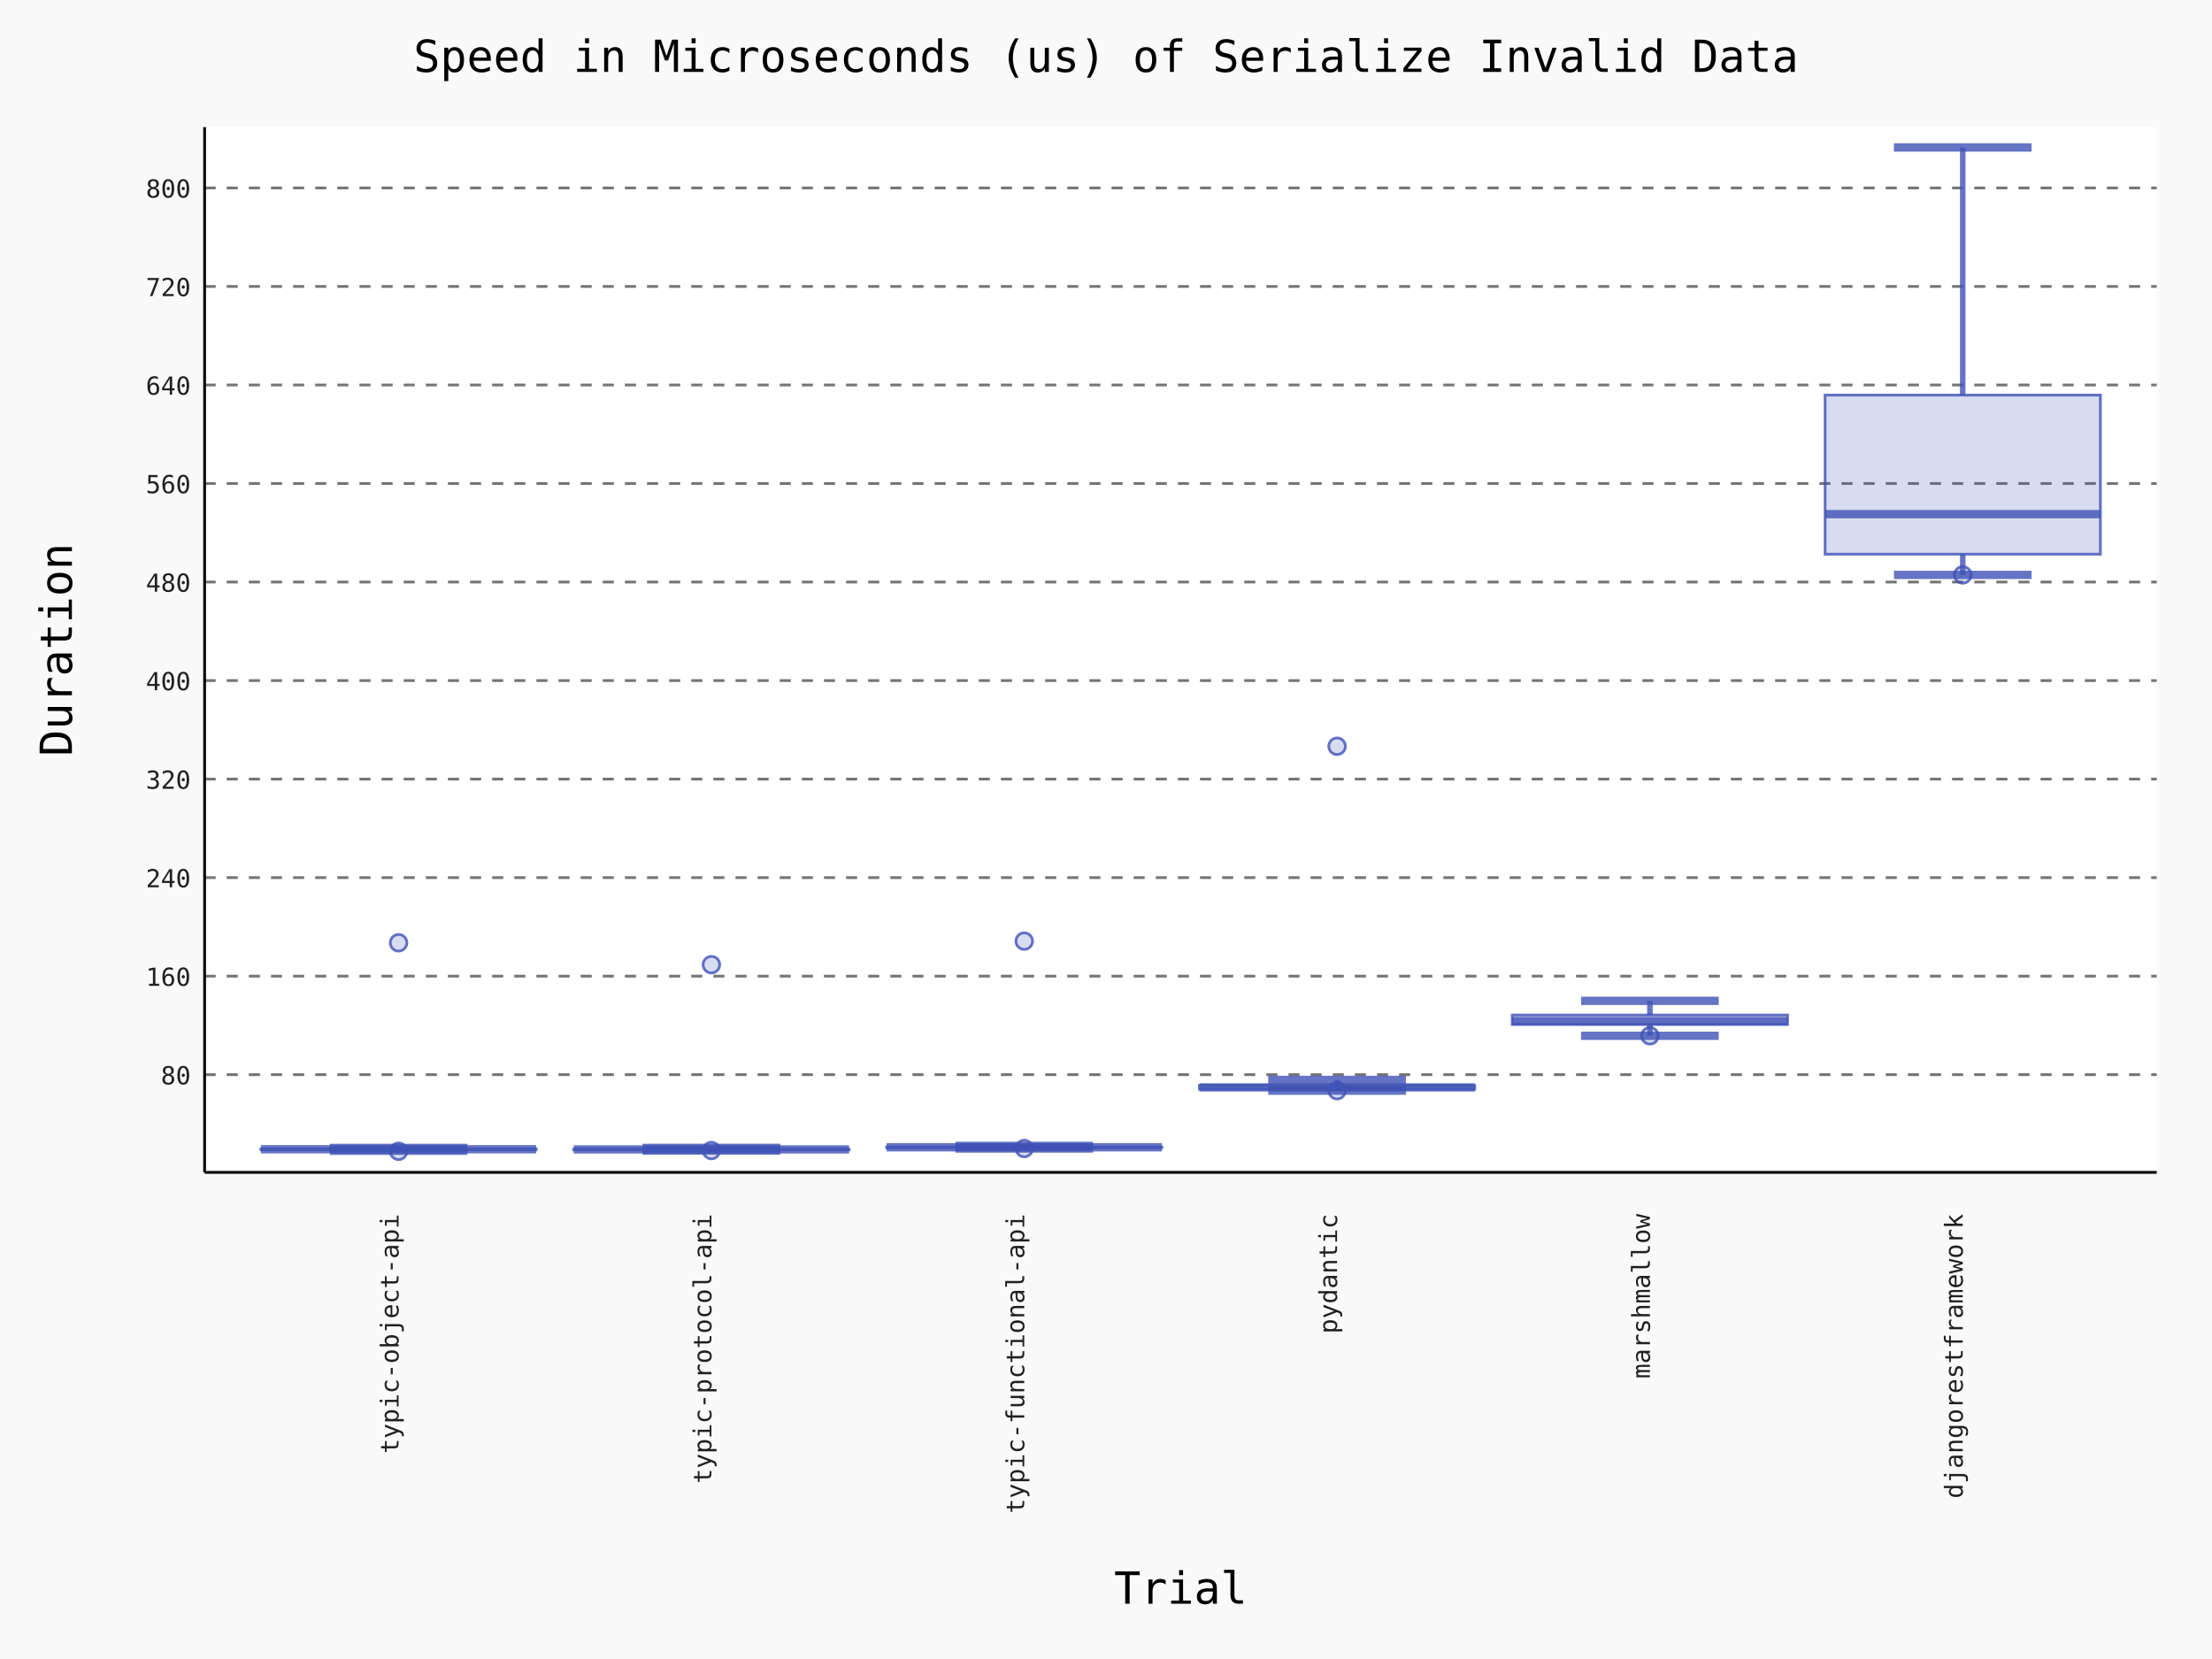
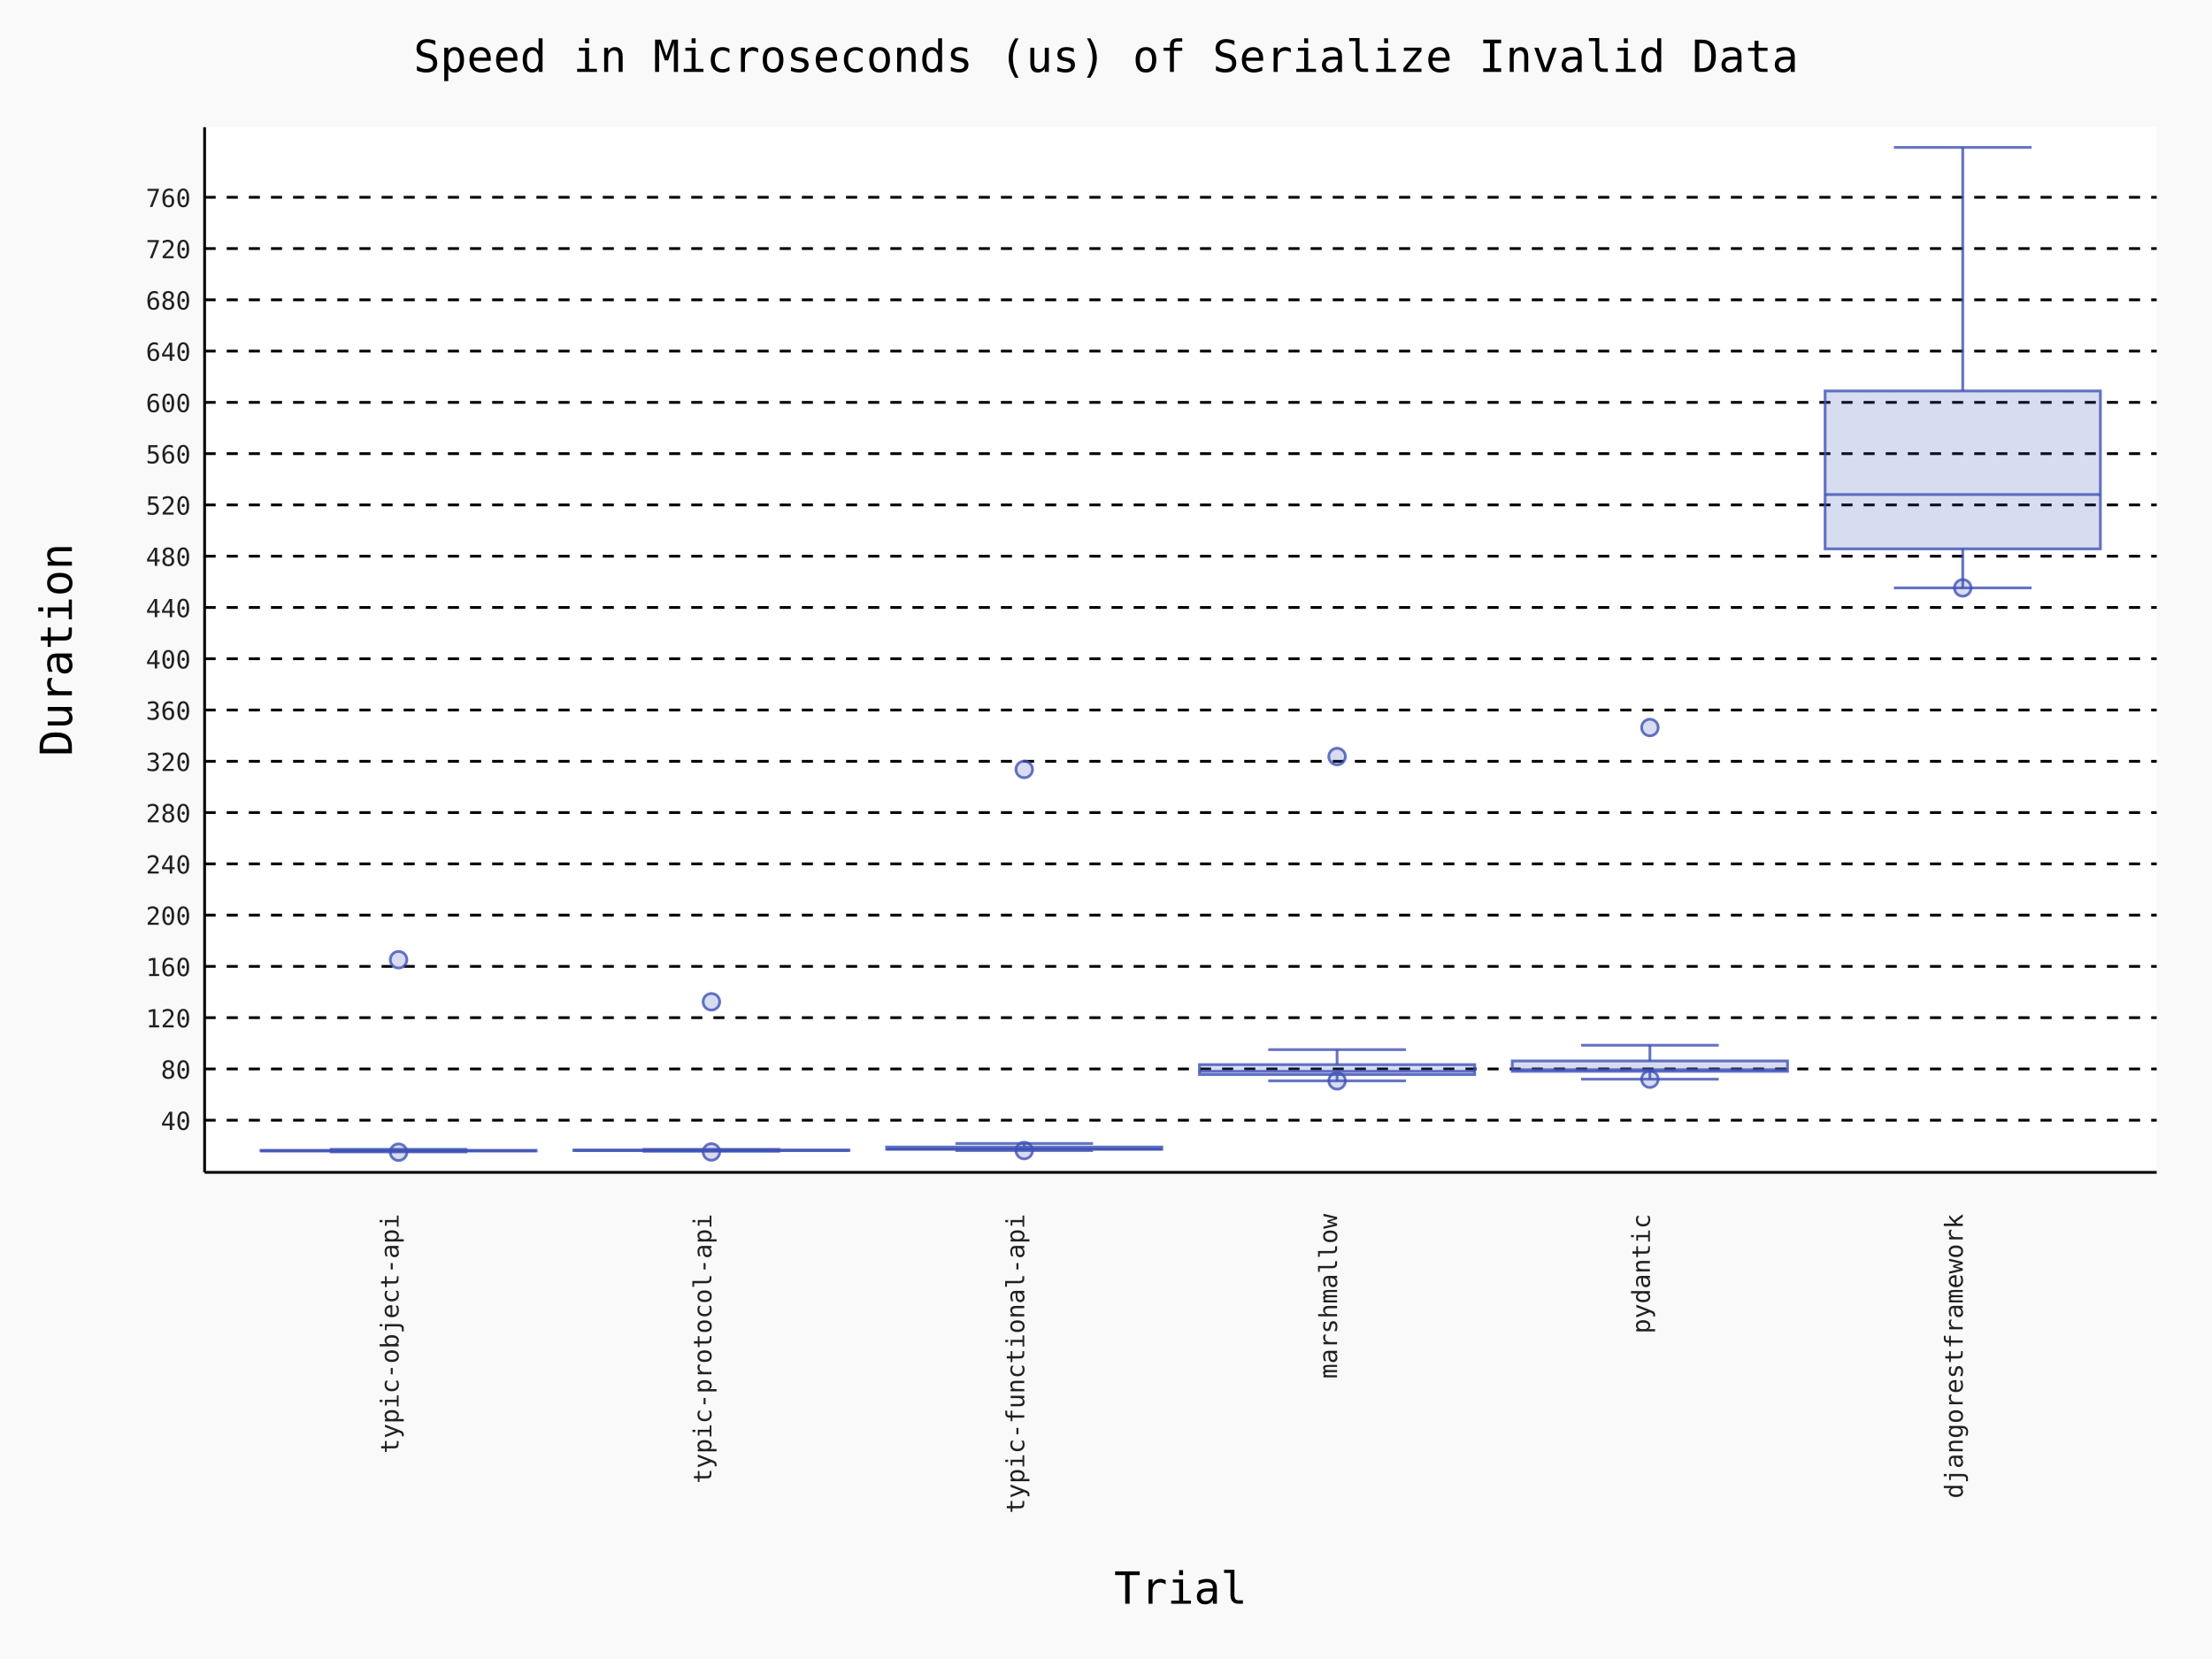
- <svg xmlns="http://www.w3.org/2000/svg" id="chart-91cb2c4d-bc0b-4ef9-83fe-125319c409e9" class="pygal-chart" viewBox="0 0 800 600">
+ <svg xmlns="http://www.w3.org/2000/svg" id="chart-e2f4db47-e2c5-41db-8a13-d3c942c8c73e" class="pygal-chart" viewBox="0 0 800 600">
  <defs>
-     <style type="text/css">#chart-91cb2c4d-bc0b-4ef9-83fe-125319c409e9{-webkit-user-select:none;-webkit-font-smoothing:antialiased;font-family:Consolas,"Deja Vu Sans Mono","Bitstream Vera Sans Mono","Courier New",monospace}#chart-91cb2c4d-bc0b-4ef9-83fe-125319c409e9 .title{font-family:Consolas,"Deja Vu Sans Mono","Bitstream Vera Sans Mono","Courier New",monospace;font-size:16px}#chart-91cb2c4d-bc0b-4ef9-83fe-125319c409e9 .legends .legend text{font-family:Consolas,"Deja Vu Sans Mono","Bitstream Vera Sans Mono","Courier New",monospace;font-size:14px}#chart-91cb2c4d-bc0b-4ef9-83fe-125319c409e9 .axis text{font-family:Consolas,"Deja Vu Sans Mono","Bitstream Vera Sans Mono","Courier New",monospace;font-size:10px}#chart-91cb2c4d-bc0b-4ef9-83fe-125319c409e9 .axis text.major{font-family:Consolas,"Deja Vu Sans Mono","Bitstream Vera Sans Mono","Courier New",monospace;font-size:10px}#chart-91cb2c4d-bc0b-4ef9-83fe-125319c409e9 .text-overlay text.value{font-family:Consolas,"Deja Vu Sans Mono","Bitstream Vera Sans Mono","Courier New",monospace;font-size:16px}#chart-91cb2c4d-bc0b-4ef9-83fe-125319c409e9 .text-overlay text.label{font-family:Consolas,"Deja Vu Sans Mono","Bitstream Vera Sans Mono","Courier New",monospace;font-size:10px}#chart-91cb2c4d-bc0b-4ef9-83fe-125319c409e9 .tooltip{font-family:Consolas,"Deja Vu Sans Mono","Bitstream Vera Sans Mono","Courier New",monospace;font-size:14px}#chart-91cb2c4d-bc0b-4ef9-83fe-125319c409e9 text.no_data{font-family:Consolas,"Deja Vu Sans Mono","Bitstream Vera Sans Mono","Courier New",monospace;font-size:64px}
- #chart-91cb2c4d-bc0b-4ef9-83fe-125319c409e9{background-color:rgba(249,249,249,1)}#chart-91cb2c4d-bc0b-4ef9-83fe-125319c409e9 path,#chart-91cb2c4d-bc0b-4ef9-83fe-125319c409e9 line,#chart-91cb2c4d-bc0b-4ef9-83fe-125319c409e9 rect,#chart-91cb2c4d-bc0b-4ef9-83fe-125319c409e9 circle{-webkit-transition:150ms;-moz-transition:150ms;transition:150ms}#chart-91cb2c4d-bc0b-4ef9-83fe-125319c409e9 .graph &gt; .background{fill:rgba(249,249,249,1)}#chart-91cb2c4d-bc0b-4ef9-83fe-125319c409e9 .plot &gt; .background{fill:rgba(255,255,255,1)}#chart-91cb2c4d-bc0b-4ef9-83fe-125319c409e9 .graph{fill:rgba(0,0,0,.87)}#chart-91cb2c4d-bc0b-4ef9-83fe-125319c409e9 text.no_data{fill:rgba(0,0,0,1)}#chart-91cb2c4d-bc0b-4ef9-83fe-125319c409e9 .title{fill:rgba(0,0,0,1)}#chart-91cb2c4d-bc0b-4ef9-83fe-125319c409e9 .legends .legend text{fill:rgba(0,0,0,.87)}#chart-91cb2c4d-bc0b-4ef9-83fe-125319c409e9 .legends .legend:hover text{fill:rgba(0,0,0,1)}#chart-91cb2c4d-bc0b-4ef9-83fe-125319c409e9 .axis .line{stroke:rgba(0,0,0,1)}#chart-91cb2c4d-bc0b-4ef9-83fe-125319c409e9 .axis .guide.line{stroke:rgba(0,0,0,.54)}#chart-91cb2c4d-bc0b-4ef9-83fe-125319c409e9 .axis .major.line{stroke:rgba(0,0,0,.87)}#chart-91cb2c4d-bc0b-4ef9-83fe-125319c409e9 .axis text.major{fill:rgba(0,0,0,1)}#chart-91cb2c4d-bc0b-4ef9-83fe-125319c409e9 .axis.y .guides:hover .guide.line,#chart-91cb2c4d-bc0b-4ef9-83fe-125319c409e9 .line-graph .axis.x .guides:hover .guide.line,#chart-91cb2c4d-bc0b-4ef9-83fe-125319c409e9 .stackedline-graph .axis.x .guides:hover .guide.line,#chart-91cb2c4d-bc0b-4ef9-83fe-125319c409e9 .xy-graph .axis.x .guides:hover .guide.line{stroke:rgba(0,0,0,1)}#chart-91cb2c4d-bc0b-4ef9-83fe-125319c409e9 .axis .guides:hover text{fill:rgba(0,0,0,1)}#chart-91cb2c4d-bc0b-4ef9-83fe-125319c409e9 .reactive{fill-opacity:.7;stroke-opacity:.8}#chart-91cb2c4d-bc0b-4ef9-83fe-125319c409e9 .ci{stroke:rgba(0,0,0,.87)}#chart-91cb2c4d-bc0b-4ef9-83fe-125319c409e9 .reactive.active,#chart-91cb2c4d-bc0b-4ef9-83fe-125319c409e9 .active .reactive{fill-opacity:.8;stroke-opacity:.9;stroke-width:4}#chart-91cb2c4d-bc0b-4ef9-83fe-125319c409e9 .ci .reactive.active{stroke-width:1.5}#chart-91cb2c4d-bc0b-4ef9-83fe-125319c409e9 .series text{fill:rgba(0,0,0,1)}#chart-91cb2c4d-bc0b-4ef9-83fe-125319c409e9 .tooltip rect{fill:rgba(255,255,255,1);stroke:rgba(0,0,0,1);-webkit-transition:opacity 150ms;-moz-transition:opacity 150ms;transition:opacity 150ms}#chart-91cb2c4d-bc0b-4ef9-83fe-125319c409e9 .tooltip .label{fill:rgba(0,0,0,.87)}#chart-91cb2c4d-bc0b-4ef9-83fe-125319c409e9 .tooltip .label{fill:rgba(0,0,0,.87)}#chart-91cb2c4d-bc0b-4ef9-83fe-125319c409e9 .tooltip .legend{font-size:.8em;fill:rgba(0,0,0,.54)}#chart-91cb2c4d-bc0b-4ef9-83fe-125319c409e9 .tooltip .x_label{font-size:.6em;fill:rgba(0,0,0,1)}#chart-91cb2c4d-bc0b-4ef9-83fe-125319c409e9 .tooltip .xlink{font-size:.5em;text-decoration:underline}#chart-91cb2c4d-bc0b-4ef9-83fe-125319c409e9 .tooltip .value{font-size:1.5em}#chart-91cb2c4d-bc0b-4ef9-83fe-125319c409e9 .bound{font-size:.5em}#chart-91cb2c4d-bc0b-4ef9-83fe-125319c409e9 .max-value{font-size:.75em;fill:rgba(0,0,0,.54)}#chart-91cb2c4d-bc0b-4ef9-83fe-125319c409e9 .map-element{fill:rgba(255,255,255,1);stroke:rgba(0,0,0,.54) !important}#chart-91cb2c4d-bc0b-4ef9-83fe-125319c409e9 .map-element .reactive{fill-opacity:inherit;stroke-opacity:inherit}#chart-91cb2c4d-bc0b-4ef9-83fe-125319c409e9 .color-0,#chart-91cb2c4d-bc0b-4ef9-83fe-125319c409e9 .color-0 a:visited{stroke:#3F51B5;fill:#3F51B5}#chart-91cb2c4d-bc0b-4ef9-83fe-125319c409e9 .color-1,#chart-91cb2c4d-bc0b-4ef9-83fe-125319c409e9 .color-1 a:visited{stroke:#3F51B5;fill:#3F51B5}#chart-91cb2c4d-bc0b-4ef9-83fe-125319c409e9 .color-2,#chart-91cb2c4d-bc0b-4ef9-83fe-125319c409e9 .color-2 a:visited{stroke:#3F51B5;fill:#3F51B5}#chart-91cb2c4d-bc0b-4ef9-83fe-125319c409e9 .color-3,#chart-91cb2c4d-bc0b-4ef9-83fe-125319c409e9 .color-3 a:visited{stroke:#3F51B5;fill:#3F51B5}#chart-91cb2c4d-bc0b-4ef9-83fe-125319c409e9 .color-4,#chart-91cb2c4d-bc0b-4ef9-83fe-125319c409e9 .color-4 a:visited{stroke:#3F51B5;fill:#3F51B5}#chart-91cb2c4d-bc0b-4ef9-83fe-125319c409e9 .color-5,#chart-91cb2c4d-bc0b-4ef9-83fe-125319c409e9 .color-5 a:visited{stroke:#3F51B5;fill:#3F51B5}#chart-91cb2c4d-bc0b-4ef9-83fe-125319c409e9 .text-overlay .color-0 text{fill:black}#chart-91cb2c4d-bc0b-4ef9-83fe-125319c409e9 .text-overlay .color-1 text{fill:black}#chart-91cb2c4d-bc0b-4ef9-83fe-125319c409e9 .text-overlay .color-2 text{fill:black}#chart-91cb2c4d-bc0b-4ef9-83fe-125319c409e9 .text-overlay .color-3 text{fill:black}#chart-91cb2c4d-bc0b-4ef9-83fe-125319c409e9 .text-overlay .color-4 text{fill:black}#chart-91cb2c4d-bc0b-4ef9-83fe-125319c409e9 .text-overlay .color-5 text{fill:black}
- #chart-91cb2c4d-bc0b-4ef9-83fe-125319c409e9 text.no_data{text-anchor:middle}#chart-91cb2c4d-bc0b-4ef9-83fe-125319c409e9 .guide.line{fill:none}#chart-91cb2c4d-bc0b-4ef9-83fe-125319c409e9 .centered{text-anchor:middle}#chart-91cb2c4d-bc0b-4ef9-83fe-125319c409e9 .title{text-anchor:middle}#chart-91cb2c4d-bc0b-4ef9-83fe-125319c409e9 .legends .legend text{fill-opacity:1}#chart-91cb2c4d-bc0b-4ef9-83fe-125319c409e9 .axis.x text{text-anchor:middle}#chart-91cb2c4d-bc0b-4ef9-83fe-125319c409e9 .axis.x:not(.web) text[transform]{text-anchor:start}#chart-91cb2c4d-bc0b-4ef9-83fe-125319c409e9 .axis.x:not(.web) text[transform].backwards{text-anchor:end}#chart-91cb2c4d-bc0b-4ef9-83fe-125319c409e9 .axis.y text{text-anchor:end}#chart-91cb2c4d-bc0b-4ef9-83fe-125319c409e9 .axis.y text[transform].backwards{text-anchor:start}#chart-91cb2c4d-bc0b-4ef9-83fe-125319c409e9 .axis.y2 text{text-anchor:start}#chart-91cb2c4d-bc0b-4ef9-83fe-125319c409e9 .axis.y2 text[transform].backwards{text-anchor:end}#chart-91cb2c4d-bc0b-4ef9-83fe-125319c409e9 .axis .guide.line{stroke-dasharray:4,4}#chart-91cb2c4d-bc0b-4ef9-83fe-125319c409e9 .axis .major.guide.line{stroke-dasharray:6,6}#chart-91cb2c4d-bc0b-4ef9-83fe-125319c409e9 .horizontal .axis.y .guide.line,#chart-91cb2c4d-bc0b-4ef9-83fe-125319c409e9 .horizontal .axis.y2 .guide.line,#chart-91cb2c4d-bc0b-4ef9-83fe-125319c409e9 .vertical .axis.x .guide.line{opacity:0}#chart-91cb2c4d-bc0b-4ef9-83fe-125319c409e9 .horizontal .axis.always_show .guide.line,#chart-91cb2c4d-bc0b-4ef9-83fe-125319c409e9 .vertical .axis.always_show .guide.line{opacity:1 !important}#chart-91cb2c4d-bc0b-4ef9-83fe-125319c409e9 .axis.y .guides:hover .guide.line,#chart-91cb2c4d-bc0b-4ef9-83fe-125319c409e9 .axis.y2 .guides:hover .guide.line,#chart-91cb2c4d-bc0b-4ef9-83fe-125319c409e9 .axis.x .guides:hover .guide.line{opacity:1}#chart-91cb2c4d-bc0b-4ef9-83fe-125319c409e9 .axis .guides:hover text{opacity:1}#chart-91cb2c4d-bc0b-4ef9-83fe-125319c409e9 .nofill{fill:none}#chart-91cb2c4d-bc0b-4ef9-83fe-125319c409e9 .subtle-fill{fill-opacity:.2}#chart-91cb2c4d-bc0b-4ef9-83fe-125319c409e9 .dot{stroke-width:1px;fill-opacity:1}#chart-91cb2c4d-bc0b-4ef9-83fe-125319c409e9 .dot.active{stroke-width:5px}#chart-91cb2c4d-bc0b-4ef9-83fe-125319c409e9 .dot.negative{fill:transparent}#chart-91cb2c4d-bc0b-4ef9-83fe-125319c409e9 text,#chart-91cb2c4d-bc0b-4ef9-83fe-125319c409e9 tspan{stroke:none !important}#chart-91cb2c4d-bc0b-4ef9-83fe-125319c409e9 .series text.active{opacity:1}#chart-91cb2c4d-bc0b-4ef9-83fe-125319c409e9 .tooltip rect{fill-opacity:.95;stroke-width:.5}#chart-91cb2c4d-bc0b-4ef9-83fe-125319c409e9 .tooltip text{fill-opacity:1}#chart-91cb2c4d-bc0b-4ef9-83fe-125319c409e9 .showable{visibility:hidden}#chart-91cb2c4d-bc0b-4ef9-83fe-125319c409e9 .showable.shown{visibility:visible}#chart-91cb2c4d-bc0b-4ef9-83fe-125319c409e9 .gauge-background{fill:rgba(229,229,229,1);stroke:none}#chart-91cb2c4d-bc0b-4ef9-83fe-125319c409e9 .bg-lines{stroke:rgba(249,249,249,1);stroke-width:2px}
+     <style type="text/css">#chart-e2f4db47-e2c5-41db-8a13-d3c942c8c73e{-webkit-user-select:none;-webkit-font-smoothing:antialiased;font-family:Consolas,"Deja Vu Sans Mono","Bitstream Vera Sans Mono","Courier New",monospace}#chart-e2f4db47-e2c5-41db-8a13-d3c942c8c73e .title{font-family:Consolas,"Deja Vu Sans Mono","Bitstream Vera Sans Mono","Courier New",monospace;font-size:16px}#chart-e2f4db47-e2c5-41db-8a13-d3c942c8c73e .legends .legend text{font-family:Consolas,"Deja Vu Sans Mono","Bitstream Vera Sans Mono","Courier New",monospace;font-size:14px}#chart-e2f4db47-e2c5-41db-8a13-d3c942c8c73e .axis text{font-family:Consolas,"Deja Vu Sans Mono","Bitstream Vera Sans Mono","Courier New",monospace;font-size:10px}#chart-e2f4db47-e2c5-41db-8a13-d3c942c8c73e .axis text.major{font-family:Consolas,"Deja Vu Sans Mono","Bitstream Vera Sans Mono","Courier New",monospace;font-size:10px}#chart-e2f4db47-e2c5-41db-8a13-d3c942c8c73e .text-overlay text.value{font-family:Consolas,"Deja Vu Sans Mono","Bitstream Vera Sans Mono","Courier New",monospace;font-size:16px}#chart-e2f4db47-e2c5-41db-8a13-d3c942c8c73e .text-overlay text.label{font-family:Consolas,"Deja Vu Sans Mono","Bitstream Vera Sans Mono","Courier New",monospace;font-size:10px}#chart-e2f4db47-e2c5-41db-8a13-d3c942c8c73e .tooltip{font-family:Consolas,"Deja Vu Sans Mono","Bitstream Vera Sans Mono","Courier New",monospace;font-size:14px}#chart-e2f4db47-e2c5-41db-8a13-d3c942c8c73e text.no_data{font-family:Consolas,"Deja Vu Sans Mono","Bitstream Vera Sans Mono","Courier New",monospace;font-size:64px}
+ #chart-e2f4db47-e2c5-41db-8a13-d3c942c8c73e{background-color:rgba(249,249,249,1)}#chart-e2f4db47-e2c5-41db-8a13-d3c942c8c73e path,#chart-e2f4db47-e2c5-41db-8a13-d3c942c8c73e line,#chart-e2f4db47-e2c5-41db-8a13-d3c942c8c73e rect,#chart-e2f4db47-e2c5-41db-8a13-d3c942c8c73e circle{-webkit-transition:150ms;-moz-transition:150ms;transition:150ms}#chart-e2f4db47-e2c5-41db-8a13-d3c942c8c73e .graph &gt; .background{fill:rgba(249,249,249,1)}#chart-e2f4db47-e2c5-41db-8a13-d3c942c8c73e .plot &gt; .background{fill:rgba(255,255,255,1)}#chart-e2f4db47-e2c5-41db-8a13-d3c942c8c73e .graph{fill:rgba(0,0,0,.87)}#chart-e2f4db47-e2c5-41db-8a13-d3c942c8c73e text.no_data{fill:rgba(0,0,0,1)}#chart-e2f4db47-e2c5-41db-8a13-d3c942c8c73e .title{fill:rgba(0,0,0,1)}#chart-e2f4db47-e2c5-41db-8a13-d3c942c8c73e .legends .legend text{fill:rgba(0,0,0,.87)}#chart-e2f4db47-e2c5-41db-8a13-d3c942c8c73e .legends .legend:hover text{fill:rgba(0,0,0,1)}#chart-e2f4db47-e2c5-41db-8a13-d3c942c8c73e .axis .line{stroke:rgba(0,0,0,1)}#chart-e2f4db47-e2c5-41db-8a13-d3c942c8c73e .axis .guide.line{stroke:rgba(0,0,0,.54)}#chart-e2f4db47-e2c5-41db-8a13-d3c942c8c73e .axis .major.line{stroke:rgba(0,0,0,.87)}#chart-e2f4db47-e2c5-41db-8a13-d3c942c8c73e .axis text.major{fill:rgba(0,0,0,1)}#chart-e2f4db47-e2c5-41db-8a13-d3c942c8c73e .axis.y .guides:hover .guide.line,#chart-e2f4db47-e2c5-41db-8a13-d3c942c8c73e .line-graph .axis.x .guides:hover .guide.line,#chart-e2f4db47-e2c5-41db-8a13-d3c942c8c73e .stackedline-graph .axis.x .guides:hover .guide.line,#chart-e2f4db47-e2c5-41db-8a13-d3c942c8c73e .xy-graph .axis.x .guides:hover .guide.line{stroke:rgba(0,0,0,1)}#chart-e2f4db47-e2c5-41db-8a13-d3c942c8c73e .axis .guides:hover text{fill:rgba(0,0,0,1)}#chart-e2f4db47-e2c5-41db-8a13-d3c942c8c73e .reactive{fill-opacity:.7;stroke-opacity:.8;stroke-width:1}#chart-e2f4db47-e2c5-41db-8a13-d3c942c8c73e .ci{stroke:rgba(0,0,0,.87)}#chart-e2f4db47-e2c5-41db-8a13-d3c942c8c73e .reactive.active,#chart-e2f4db47-e2c5-41db-8a13-d3c942c8c73e .active .reactive{fill-opacity:.8;stroke-opacity:.9;stroke-width:4}#chart-e2f4db47-e2c5-41db-8a13-d3c942c8c73e .ci .reactive.active{stroke-width:1.5}#chart-e2f4db47-e2c5-41db-8a13-d3c942c8c73e .series text{fill:rgba(0,0,0,1)}#chart-e2f4db47-e2c5-41db-8a13-d3c942c8c73e .tooltip rect{fill:rgba(255,255,255,1);stroke:rgba(0,0,0,1);-webkit-transition:opacity 150ms;-moz-transition:opacity 150ms;transition:opacity 150ms}#chart-e2f4db47-e2c5-41db-8a13-d3c942c8c73e .tooltip .label{fill:rgba(0,0,0,.87)}#chart-e2f4db47-e2c5-41db-8a13-d3c942c8c73e .tooltip .label{fill:rgba(0,0,0,.87)}#chart-e2f4db47-e2c5-41db-8a13-d3c942c8c73e .tooltip .legend{font-size:.8em;fill:rgba(0,0,0,.54)}#chart-e2f4db47-e2c5-41db-8a13-d3c942c8c73e .tooltip .x_label{font-size:.6em;fill:rgba(0,0,0,1)}#chart-e2f4db47-e2c5-41db-8a13-d3c942c8c73e .tooltip .xlink{font-size:.5em;text-decoration:underline}#chart-e2f4db47-e2c5-41db-8a13-d3c942c8c73e .tooltip .value{font-size:1.5em}#chart-e2f4db47-e2c5-41db-8a13-d3c942c8c73e .bound{font-size:.5em}#chart-e2f4db47-e2c5-41db-8a13-d3c942c8c73e .max-value{font-size:.75em;fill:rgba(0,0,0,.54)}#chart-e2f4db47-e2c5-41db-8a13-d3c942c8c73e .map-element{fill:rgba(255,255,255,1);stroke:rgba(0,0,0,.54) !important}#chart-e2f4db47-e2c5-41db-8a13-d3c942c8c73e .map-element .reactive{fill-opacity:inherit;stroke-opacity:inherit}#chart-e2f4db47-e2c5-41db-8a13-d3c942c8c73e .color-0,#chart-e2f4db47-e2c5-41db-8a13-d3c942c8c73e .color-0 a:visited{stroke:#3F51B5;fill:#3F51B5}#chart-e2f4db47-e2c5-41db-8a13-d3c942c8c73e .color-1,#chart-e2f4db47-e2c5-41db-8a13-d3c942c8c73e .color-1 a:visited{stroke:#3F51B5;fill:#3F51B5}#chart-e2f4db47-e2c5-41db-8a13-d3c942c8c73e .color-2,#chart-e2f4db47-e2c5-41db-8a13-d3c942c8c73e .color-2 a:visited{stroke:#3F51B5;fill:#3F51B5}#chart-e2f4db47-e2c5-41db-8a13-d3c942c8c73e .color-3,#chart-e2f4db47-e2c5-41db-8a13-d3c942c8c73e .color-3 a:visited{stroke:#3F51B5;fill:#3F51B5}#chart-e2f4db47-e2c5-41db-8a13-d3c942c8c73e .color-4,#chart-e2f4db47-e2c5-41db-8a13-d3c942c8c73e .color-4 a:visited{stroke:#3F51B5;fill:#3F51B5}#chart-e2f4db47-e2c5-41db-8a13-d3c942c8c73e .color-5,#chart-e2f4db47-e2c5-41db-8a13-d3c942c8c73e .color-5 a:visited{stroke:#3F51B5;fill:#3F51B5}#chart-e2f4db47-e2c5-41db-8a13-d3c942c8c73e .text-overlay .color-0 text{fill:black}#chart-e2f4db47-e2c5-41db-8a13-d3c942c8c73e .text-overlay .color-1 text{fill:black}#chart-e2f4db47-e2c5-41db-8a13-d3c942c8c73e .text-overlay .color-2 text{fill:black}#chart-e2f4db47-e2c5-41db-8a13-d3c942c8c73e .text-overlay .color-3 text{fill:black}#chart-e2f4db47-e2c5-41db-8a13-d3c942c8c73e .text-overlay .color-4 text{fill:black}#chart-e2f4db47-e2c5-41db-8a13-d3c942c8c73e .text-overlay .color-5 text{fill:black}
+ #chart-e2f4db47-e2c5-41db-8a13-d3c942c8c73e text.no_data{text-anchor:middle}#chart-e2f4db47-e2c5-41db-8a13-d3c942c8c73e .guide.line{fill:none}#chart-e2f4db47-e2c5-41db-8a13-d3c942c8c73e .centered{text-anchor:middle}#chart-e2f4db47-e2c5-41db-8a13-d3c942c8c73e .title{text-anchor:middle}#chart-e2f4db47-e2c5-41db-8a13-d3c942c8c73e .legends .legend text{fill-opacity:1}#chart-e2f4db47-e2c5-41db-8a13-d3c942c8c73e .axis.x text{text-anchor:middle}#chart-e2f4db47-e2c5-41db-8a13-d3c942c8c73e .axis.x:not(.web) text[transform]{text-anchor:start}#chart-e2f4db47-e2c5-41db-8a13-d3c942c8c73e .axis.x:not(.web) text[transform].backwards{text-anchor:end}#chart-e2f4db47-e2c5-41db-8a13-d3c942c8c73e .axis.y text{text-anchor:end}#chart-e2f4db47-e2c5-41db-8a13-d3c942c8c73e .axis.y text[transform].backwards{text-anchor:start}#chart-e2f4db47-e2c5-41db-8a13-d3c942c8c73e .axis.y2 text{text-anchor:start}#chart-e2f4db47-e2c5-41db-8a13-d3c942c8c73e .axis.y2 text[transform].backwards{text-anchor:end}#chart-e2f4db47-e2c5-41db-8a13-d3c942c8c73e .axis .guide.line{stroke-dasharray:4,4;stroke:black}#chart-e2f4db47-e2c5-41db-8a13-d3c942c8c73e .axis .major.guide.line{stroke-dasharray:6,6;stroke:black}#chart-e2f4db47-e2c5-41db-8a13-d3c942c8c73e .horizontal .axis.y .guide.line,#chart-e2f4db47-e2c5-41db-8a13-d3c942c8c73e .horizontal .axis.y2 .guide.line,#chart-e2f4db47-e2c5-41db-8a13-d3c942c8c73e .vertical .axis.x .guide.line{opacity:0}#chart-e2f4db47-e2c5-41db-8a13-d3c942c8c73e .horizontal .axis.always_show .guide.line,#chart-e2f4db47-e2c5-41db-8a13-d3c942c8c73e .vertical .axis.always_show .guide.line{opacity:1 !important}#chart-e2f4db47-e2c5-41db-8a13-d3c942c8c73e .axis.y .guides:hover .guide.line,#chart-e2f4db47-e2c5-41db-8a13-d3c942c8c73e .axis.y2 .guides:hover .guide.line,#chart-e2f4db47-e2c5-41db-8a13-d3c942c8c73e .axis.x .guides:hover .guide.line{opacity:1}#chart-e2f4db47-e2c5-41db-8a13-d3c942c8c73e .axis .guides:hover text{opacity:1}#chart-e2f4db47-e2c5-41db-8a13-d3c942c8c73e .nofill{fill:none}#chart-e2f4db47-e2c5-41db-8a13-d3c942c8c73e .subtle-fill{fill-opacity:.2}#chart-e2f4db47-e2c5-41db-8a13-d3c942c8c73e .dot{stroke-width:1px;fill-opacity:1;stroke-opacity:1}#chart-e2f4db47-e2c5-41db-8a13-d3c942c8c73e .dot.active{stroke-width:5px}#chart-e2f4db47-e2c5-41db-8a13-d3c942c8c73e .dot.negative{fill:transparent}#chart-e2f4db47-e2c5-41db-8a13-d3c942c8c73e text,#chart-e2f4db47-e2c5-41db-8a13-d3c942c8c73e tspan{stroke:none !important}#chart-e2f4db47-e2c5-41db-8a13-d3c942c8c73e .series text.active{opacity:1}#chart-e2f4db47-e2c5-41db-8a13-d3c942c8c73e .tooltip rect{fill-opacity:.95;stroke-width:.5}#chart-e2f4db47-e2c5-41db-8a13-d3c942c8c73e .tooltip text{fill-opacity:1}#chart-e2f4db47-e2c5-41db-8a13-d3c942c8c73e .showable{visibility:hidden}#chart-e2f4db47-e2c5-41db-8a13-d3c942c8c73e .showable.shown{visibility:visible}#chart-e2f4db47-e2c5-41db-8a13-d3c942c8c73e .gauge-background{fill:rgba(229,229,229,1);stroke:none}#chart-e2f4db47-e2c5-41db-8a13-d3c942c8c73e .bg-lines{stroke:rgba(249,249,249,1);stroke-width:2px}
.tooltip .value{font-size:1em !important}.axis text{font-size:9px !important}</style>
  </defs>
  <g class="graph custombox-graph vertical">
    <rect x="0" y="0" width="800" height="600" class="background" />
    <g transform="translate(74, 46)" class="plot">
      <rect x="0" y="0" width="706.0" height="378.0" class="background" />
      <g class="axis y always_show">
        <path d="M0 378 h706" class="line" />
        <g class="guides">
-           <path d="M0 342.669 h706" class="guide line" />
-           <text x="-5" y="346.169" class="">80</text>
-         </g>
-         <g class="guides">
-           <path d="M0 307.036 h706" class="guide line" />
-           <text x="-5" y="310.536" class="">160</text>
-         </g>
-         <g class="guides">
-           <path d="M0 271.402 h706" class="guide line" />
-           <text x="-5" y="274.902" class="">240</text>
-         </g>
-         <g class="guides">
-           <path d="M0 235.769 h706" class="guide line" />
-           <text x="-5" y="239.269" class="">320</text>
-         </g>
-         <g class="guides">
-           <path d="M0 200.135 h706" class="guide line" />
-           <text x="-5" y="203.635" class="">400</text>
-         </g>
-         <g class="guides">
-           <path d="M0 164.502 h706" class="guide line" />
-           <text x="-5" y="168.002" class="">480</text>
-         </g>
-         <g class="guides">
-           <path d="M0 128.868 h706" class="guide line" />
-           <text x="-5" y="132.368" class="">560</text>
-         </g>
-         <g class="guides">
-           <path d="M0 93.235 h706" class="guide line" />
-           <text x="-5" y="96.735" class="">640</text>
-         </g>
-         <g class="guides">
-           <path d="M0 57.602 h706" class="guide line" />
-           <text x="-5" y="61.102" class="">720</text>
-         </g>
-         <g class="guides">
-           <path d="M0 21.968 h706" class="guide line" />
-           <text x="-5" y="25.468" class="">800</text>
+           <path d="M0 359.141 h706" class="guide line" />
+           <text x="-5" y="362.641" class="">40</text>
+         </g>
+         <g class="guides">
+           <path d="M0 340.597 h706" class="guide line" />
+           <text x="-5" y="344.097" class="">80</text>
+         </g>
+         <g class="guides">
+           <path d="M0 322.053 h706" class="guide line" />
+           <text x="-5" y="325.553" class="">120</text>
+         </g>
+         <g class="guides">
+           <path d="M0 303.509 h706" class="guide line" />
+           <text x="-5" y="307.009" class="">160</text>
+         </g>
+         <g class="guides">
+           <path d="M0 284.965 h706" class="guide line" />
+           <text x="-5" y="288.465" class="">200</text>
+         </g>
+         <g class="guides">
+           <path d="M0 266.421 h706" class="guide line" />
+           <text x="-5" y="269.921" class="">240</text>
+         </g>
+         <g class="guides">
+           <path d="M0 247.877 h706" class="guide line" />
+           <text x="-5" y="251.377" class="">280</text>
+         </g>
+         <g class="guides">
+           <path d="M0 229.333 h706" class="guide line" />
+           <text x="-5" y="232.833" class="">320</text>
+         </g>
+         <g class="guides">
+           <path d="M0 210.789 h706" class="guide line" />
+           <text x="-5" y="214.289" class="">360</text>
+         </g>
+         <g class="guides">
+           <path d="M0 192.245 h706" class="guide line" />
+           <text x="-5" y="195.745" class="">400</text>
+         </g>
+         <g class="guides">
+           <path d="M0 173.701 h706" class="guide line" />
+           <text x="-5" y="177.201" class="">440</text>
+         </g>
+         <g class="guides">
+           <path d="M0 155.157 h706" class="guide line" />
+           <text x="-5" y="158.657" class="">480</text>
+         </g>
+         <g class="guides">
+           <path d="M0 136.613 h706" class="guide line" />
+           <text x="-5" y="140.113" class="">520</text>
+         </g>
+         <g class="guides">
+           <path d="M0 118.069 h706" class="guide line" />
+           <text x="-5" y="121.569" class="">560</text>
+         </g>
+         <g class="guides">
+           <path d="M0 99.525 h706" class="guide line" />
+           <text x="-5" y="103.025" class="">600</text>
+         </g>
+         <g class="guides">
+           <path d="M0 80.981 h706" class="guide line" />
+           <text x="-5" y="84.481" class="">640</text>
+         </g>
+         <g class="guides">
+           <path d="M0 62.438 h706" class="guide line" />
+           <text x="-5" y="65.938" class="">680</text>
+         </g>
+         <g class="guides">
+           <path d="M0 43.894 h706" class="guide line" />
+           <text x="-5" y="47.394" class="">720</text>
+         </g>
+         <g class="guides">
+           <path d="M0 25.35 h706" class="guide line" />
+           <text x="-5" y="28.85" class="">760</text>
        </g>
      </g>
      <g class="axis x">
        <path d="M0 0 v378" class="line" />
        <g class="guides">
          <path d="M70.147 0 v378" class="guide line" />
          <text x="70.147" y="393.0" class="backwards" transform="rotate(270 70.14744 393)">typic-object-api</text>
        </g>
        <g class="guides">
          <path d="M183.288 0 v378" class="guide line" />
          <text x="183.288" y="393.0" class="backwards" transform="rotate(270 183.2885 393)">typic-protocol-api</text>
        </g>
        <g class="guides">
          <path d="M296.429 0 v378" class="guide line" />
          <text x="296.429" y="393.0" class="backwards" transform="rotate(270 296.4295 393)">typic-functional-api</text>
        </g>
        <g class="guides">
          <path d="M409.571 0 v378" class="guide line" />
-           <text x="409.571" y="393.0" class="backwards" transform="rotate(270 409.5705 393)">pydantic</text>
+           <text x="409.571" y="393.0" class="backwards" transform="rotate(270 409.5705 393)">marshmallow</text>
        </g>
        <g class="guides">
          <path d="M522.712 0 v378" class="guide line" />
-           <text x="522.712" y="393.0" class="backwards" transform="rotate(270 522.7115 393)">marshmallow</text>
+           <text x="522.712" y="393.0" class="backwards" transform="rotate(270 522.7115 393)">pydantic</text>
        </g>
        <g class="guides">
          <path d="M635.853 0 v378" class="guide line" />
          <text x="635.853" y="393.0" class="backwards" transform="rotate(270 635.8526 393)">djangorestframework</text>
        </g>
      </g>
      <g class="series serie-0 color-0">
        <g class="boxes">
          <g class="box">
-             <path stroke-width="3" d="M45.256 370.191 L95.038 370.191" class="reactive tooltip-trigger" />
-             <path stroke-width="3" d="M20.365 369.639 L119.929 369.639" class="reactive tooltip-trigger" />
-             <path stroke-width="3" d="M45.256 369.153 L95.038 369.153" class="reactive tooltip-trigger" />
-             <path stroke-width="2" d="M70.147 370.191 L70.147 369.802" class="reactive tooltip-trigger" />
-             <path stroke-width="2" d="M70.147 369.153 L70.147 369.542" class="reactive tooltip-trigger" />
-             <rect x="20.365" y="369.542" height="0.26" width="99.564" class="subtle-fill reactive tooltip-trigger" />
-             <circle cx="70.147" cy="370.382" r="3" class="subtle-fill reactive tooltip-trigger" />
-             <circle cx="70.147" cy="294.972" r="3" class="subtle-fill reactive tooltip-trigger" />
+             <path stroke-width="3" d="M45.256 370.61 L95.038 370.61" class="reactive tooltip-trigger" />
+             <path stroke-width="3" d="M20.365 370.208 L119.929 370.208" class="reactive tooltip-trigger" />
+             <path stroke-width="3" d="M45.256 369.674 L95.038 369.674" class="reactive tooltip-trigger" />
+             <path stroke-width="2" d="M70.147 370.61 L70.147 370.259" class="reactive tooltip-trigger" />
+             <path stroke-width="2" d="M70.147 369.674 L70.147 370.025" class="reactive tooltip-trigger" />
+             <rect x="20.365" y="370.025" height="0.234" width="99.564" class="subtle-fill reactive tooltip-trigger" />
+             <circle cx="70.147" cy="370.709" r="3" class="subtle-fill reactive tooltip-trigger" />
+             <circle cx="70.147" cy="301.103" r="3" class="subtle-fill reactive tooltip-trigger" />
          </g>
        </g>
      </g>
      <g class="series serie-1 color-1">
        <g class="boxes">
          <g class="box">
-             <path stroke-width="3" d="M158.397 370.112 L208.179 370.112" class="reactive tooltip-trigger" />
-             <path stroke-width="3" d="M133.506 369.692 L233.071 369.692" class="reactive tooltip-trigger" />
-             <path stroke-width="3" d="M158.397 369.13 L208.179 369.13" class="reactive tooltip-trigger" />
-             <path stroke-width="2" d="M183.288 370.112 L183.288 369.872" class="reactive tooltip-trigger" />
-             <path stroke-width="2" d="M183.288 369.13 L183.288 369.575" class="reactive tooltip-trigger" />
-             <rect x="133.506" y="369.575" height="0.297" width="99.564" class="subtle-fill reactive tooltip-trigger" />
-             <circle cx="183.288" cy="370.112" r="3" class="subtle-fill reactive tooltip-trigger" />
-             <circle cx="183.288" cy="302.883" r="3" class="subtle-fill reactive tooltip-trigger" />
+             <path stroke-width="3" d="M158.397 370.377 L208.179 370.377" class="reactive tooltip-trigger" />
+             <path stroke-width="3" d="M133.506 370.053 L233.071 370.053" class="reactive tooltip-trigger" />
+             <path stroke-width="3" d="M158.397 369.676 L208.179 369.676" class="reactive tooltip-trigger" />
+             <path stroke-width="2" d="M183.288 370.377 L183.288 370.114" class="reactive tooltip-trigger" />
+             <path stroke-width="2" d="M183.288 369.676 L183.288 369.939" class="reactive tooltip-trigger" />
+             <rect x="133.506" y="369.939" height="0.175" width="99.564" class="subtle-fill reactive tooltip-trigger" />
+             <circle cx="183.288" cy="370.623" r="3" class="subtle-fill reactive tooltip-trigger" />
+             <circle cx="183.288" cy="316.314" r="3" class="subtle-fill reactive tooltip-trigger" />
          </g>
        </g>
      </g>
      <g class="series serie-2 color-2">
        <g class="boxes">
          <g class="box">
-             <path stroke-width="3" d="M271.538 369.374 L321.321 369.374" class="reactive tooltip-trigger" />
-             <path stroke-width="3" d="M246.647 368.948 L346.212 368.948" class="reactive tooltip-trigger" />
-             <path stroke-width="3" d="M271.538 368.419 L321.321 368.419" class="reactive tooltip-trigger" />
-             <path stroke-width="2" d="M296.429 369.374 L296.429 369.084" class="reactive tooltip-trigger" />
-             <path stroke-width="2" d="M296.429 368.419 L296.429 368.818" class="reactive tooltip-trigger" />
-             <rect x="246.647" y="368.818" height="0.266" width="99.564" class="subtle-fill reactive tooltip-trigger" />
-             <circle cx="296.429" cy="369.374" r="3" class="subtle-fill reactive tooltip-trigger" />
-             <circle cx="296.429" cy="294.373" r="3" class="subtle-fill reactive tooltip-trigger" />
+             <path stroke-width="3" d="M271.538 370.117 L321.321 370.117" class="reactive tooltip-trigger" />
+             <path stroke-width="3" d="M246.647 369.552 L346.212 369.552" class="reactive tooltip-trigger" />
+             <path stroke-width="3" d="M271.538 367.555 L321.321 367.555" class="reactive tooltip-trigger" />
+             <path stroke-width="2" d="M296.429 370.117 L296.429 369.661" class="reactive tooltip-trigger" />
+             <path stroke-width="2" d="M296.429 367.555 L296.429 368.823" class="reactive tooltip-trigger" />
+             <rect x="246.647" y="368.823" height="0.838" width="99.564" class="subtle-fill reactive tooltip-trigger" />
+             <circle cx="296.429" cy="370.117" r="3" class="subtle-fill reactive tooltip-trigger" />
+             <circle cx="296.429" cy="232.281" r="3" class="subtle-fill reactive tooltip-trigger" />
          </g>
        </g>
      </g>
      <g class="series serie-3 color-3">
        <g class="boxes">
          <g class="box">
-             <path stroke-width="3" d="M384.679 348.454 L434.462 348.454" class="reactive tooltip-trigger" />
-             <path stroke-width="3" d="M359.788 347.276 L459.353 347.276" class="reactive tooltip-trigger" />
-             <path stroke-width="3" d="M384.679 344.565 L434.462 344.565" class="reactive tooltip-trigger" />
-             <path stroke-width="2" d="M409.571 348.454 L409.571 347.882" class="reactive tooltip-trigger" />
-             <path stroke-width="2" d="M409.571 344.565 L409.571 346.562" class="reactive tooltip-trigger" />
-             <rect x="359.788" y="346.562" height="1.321" width="99.564" class="subtle-fill reactive tooltip-trigger" />
-             <circle cx="409.571" cy="348.454" r="3" class="subtle-fill reactive tooltip-trigger" />
-             <circle cx="409.571" cy="223.889" r="3" class="subtle-fill reactive tooltip-trigger" />
+             <path stroke-width="3" d="M384.679 344.917 L434.462 344.917" class="reactive tooltip-trigger" />
+             <path stroke-width="3" d="M359.788 341.462 L459.353 341.462" class="reactive tooltip-trigger" />
+             <path stroke-width="3" d="M384.679 333.612 L434.462 333.612" class="reactive tooltip-trigger" />
+             <path stroke-width="2" d="M409.571 344.917 L409.571 342.637" class="reactive tooltip-trigger" />
+             <path stroke-width="2" d="M409.571 333.612 L409.571 339.03" class="reactive tooltip-trigger" />
+             <rect x="359.788" y="339.03" height="3.608" width="99.564" class="subtle-fill reactive tooltip-trigger" />
+             <circle cx="409.571" cy="344.917" r="3" class="subtle-fill reactive tooltip-trigger" />
+             <circle cx="409.571" cy="227.615" r="3" class="subtle-fill reactive tooltip-trigger" />
          </g>
        </g>
      </g>
      <g class="series serie-4 color-4">
        <g class="boxes">
          <g class="box">
-             <path stroke-width="3" d="M497.821 328.608 L547.603 328.608" class="reactive tooltip-trigger" />
-             <path stroke-width="3" d="M472.929 323.311 L572.494 323.311" class="reactive tooltip-trigger" />
-             <path stroke-width="3" d="M497.821 315.97 L547.603 315.97" class="reactive tooltip-trigger" />
-             <path stroke-width="2" d="M522.712 328.608 L522.712 324.527" class="reactive tooltip-trigger" />
-             <path stroke-width="2" d="M522.712 315.97 L522.712 321.107" class="reactive tooltip-trigger" />
-             <rect x="472.929" y="321.107" height="3.42" width="99.564" class="subtle-fill reactive tooltip-trigger" />
-             <circle cx="522.712" cy="328.608" r="3" class="subtle-fill reactive tooltip-trigger" />
-             <circle cx="522.712" cy="-19482.845" r="3" class="subtle-fill reactive tooltip-trigger" />
+             <path stroke-width="3" d="M497.821 344.3 L547.603 344.3" class="reactive tooltip-trigger" />
+             <path stroke-width="3" d="M472.929 340.87 L572.494 340.87" class="reactive tooltip-trigger" />
+             <path stroke-width="3" d="M497.821 332.02 L547.603 332.02" class="reactive tooltip-trigger" />
+             <path stroke-width="2" d="M522.712 344.3 L522.712 341.468" class="reactive tooltip-trigger" />
+             <path stroke-width="2" d="M522.712 332.02 L522.712 337.701" class="reactive tooltip-trigger" />
+             <rect x="472.929" y="337.701" height="3.767" width="99.564" class="subtle-fill reactive tooltip-trigger" />
+             <circle cx="522.712" cy="344.3" r="3" class="subtle-fill reactive tooltip-trigger" />
+             <circle cx="522.712" cy="217.121" r="3" class="subtle-fill reactive tooltip-trigger" />
          </g>
        </g>
      </g>
      <g class="series serie-5 color-5">
        <g class="boxes">
          <g class="box">
-             <path stroke-width="3" d="M610.962 161.92 L660.744 161.92" class="reactive tooltip-trigger" />
-             <path stroke-width="3" d="M586.071 139.946 L685.635 139.946" class="reactive tooltip-trigger" />
-             <path stroke-width="3" d="M610.962 7.351 L660.744 7.351" class="reactive tooltip-trigger" />
-             <path stroke-width="2" d="M635.853 161.92 L635.853 154.426" class="reactive tooltip-trigger" />
-             <path stroke-width="2" d="M635.853 7.351 L635.853 96.892" class="reactive tooltip-trigger" />
-             <rect x="586.071" y="96.892" height="57.534" width="99.564" class="subtle-fill reactive tooltip-trigger" />
-             <circle cx="635.853" cy="161.92" r="3" class="subtle-fill reactive tooltip-trigger" />
-             <circle cx="635.853" cy="-487.627" r="3" class="subtle-fill reactive tooltip-trigger" />
+             <path stroke-width="3" d="M610.962 166.62 L660.744 166.62" class="reactive tooltip-trigger" />
+             <path stroke-width="3" d="M586.071 132.86 L685.635 132.86" class="reactive tooltip-trigger" />
+             <path stroke-width="3" d="M610.962 7.31 L660.744 7.31" class="reactive tooltip-trigger" />
+             <path stroke-width="2" d="M635.853 166.62 L635.853 152.501" class="reactive tooltip-trigger" />
+             <path stroke-width="2" d="M635.853 7.31 L635.853 95.395" class="reactive tooltip-trigger" />
+             <rect x="586.071" y="95.395" height="57.106" width="99.564" class="subtle-fill reactive tooltip-trigger" />
+             <circle cx="635.853" cy="166.62" r="3" class="subtle-fill reactive tooltip-trigger" />
+             <circle cx="635.853" cy="-22900.563" r="3" class="subtle-fill reactive tooltip-trigger" />
          </g>
        </g>
      </g>
    </g>
    <g class="titles">
      <text x="400.0" y="26" class="title plot_title">Speed in Microseconds (us) of Serialize Invalid Data</text>
      <text x="427.0" y="580.0" class="title">Trial</text>
      <text x="0" y="261.0" class="title" transform="rotate(-90 0 235)">Duration</text>
    </g>
    <g transform="translate(74, 46)" class="plot overlay">
      <g class="series serie-0 color-0" />
      <g class="series serie-1 color-1" />
      <g class="series serie-2 color-2" />
      <g class="series serie-3 color-3" />
      <g class="series serie-4 color-4" />
      <g class="series serie-5 color-5" />
    </g>
    <g transform="translate(74, 46)" class="plot text-overlay">
      <g class="series serie-0 color-0" />
      <g class="series serie-1 color-1" />
      <g class="series serie-2 color-2" />
      <g class="series serie-3 color-3" />
      <g class="series serie-4 color-4" />
      <g class="series serie-5 color-5" />
    </g>
    <g transform="translate(74, 46)" class="plot tooltip-overlay">
      <g transform="translate(0 0)" style="opacity: 0" class="tooltip">
        <rect rx="0" ry="0" width="0" height="0" class="tooltip-box" />
        <g class="text" />
      </g>
    </g>
  </g>
</svg>
